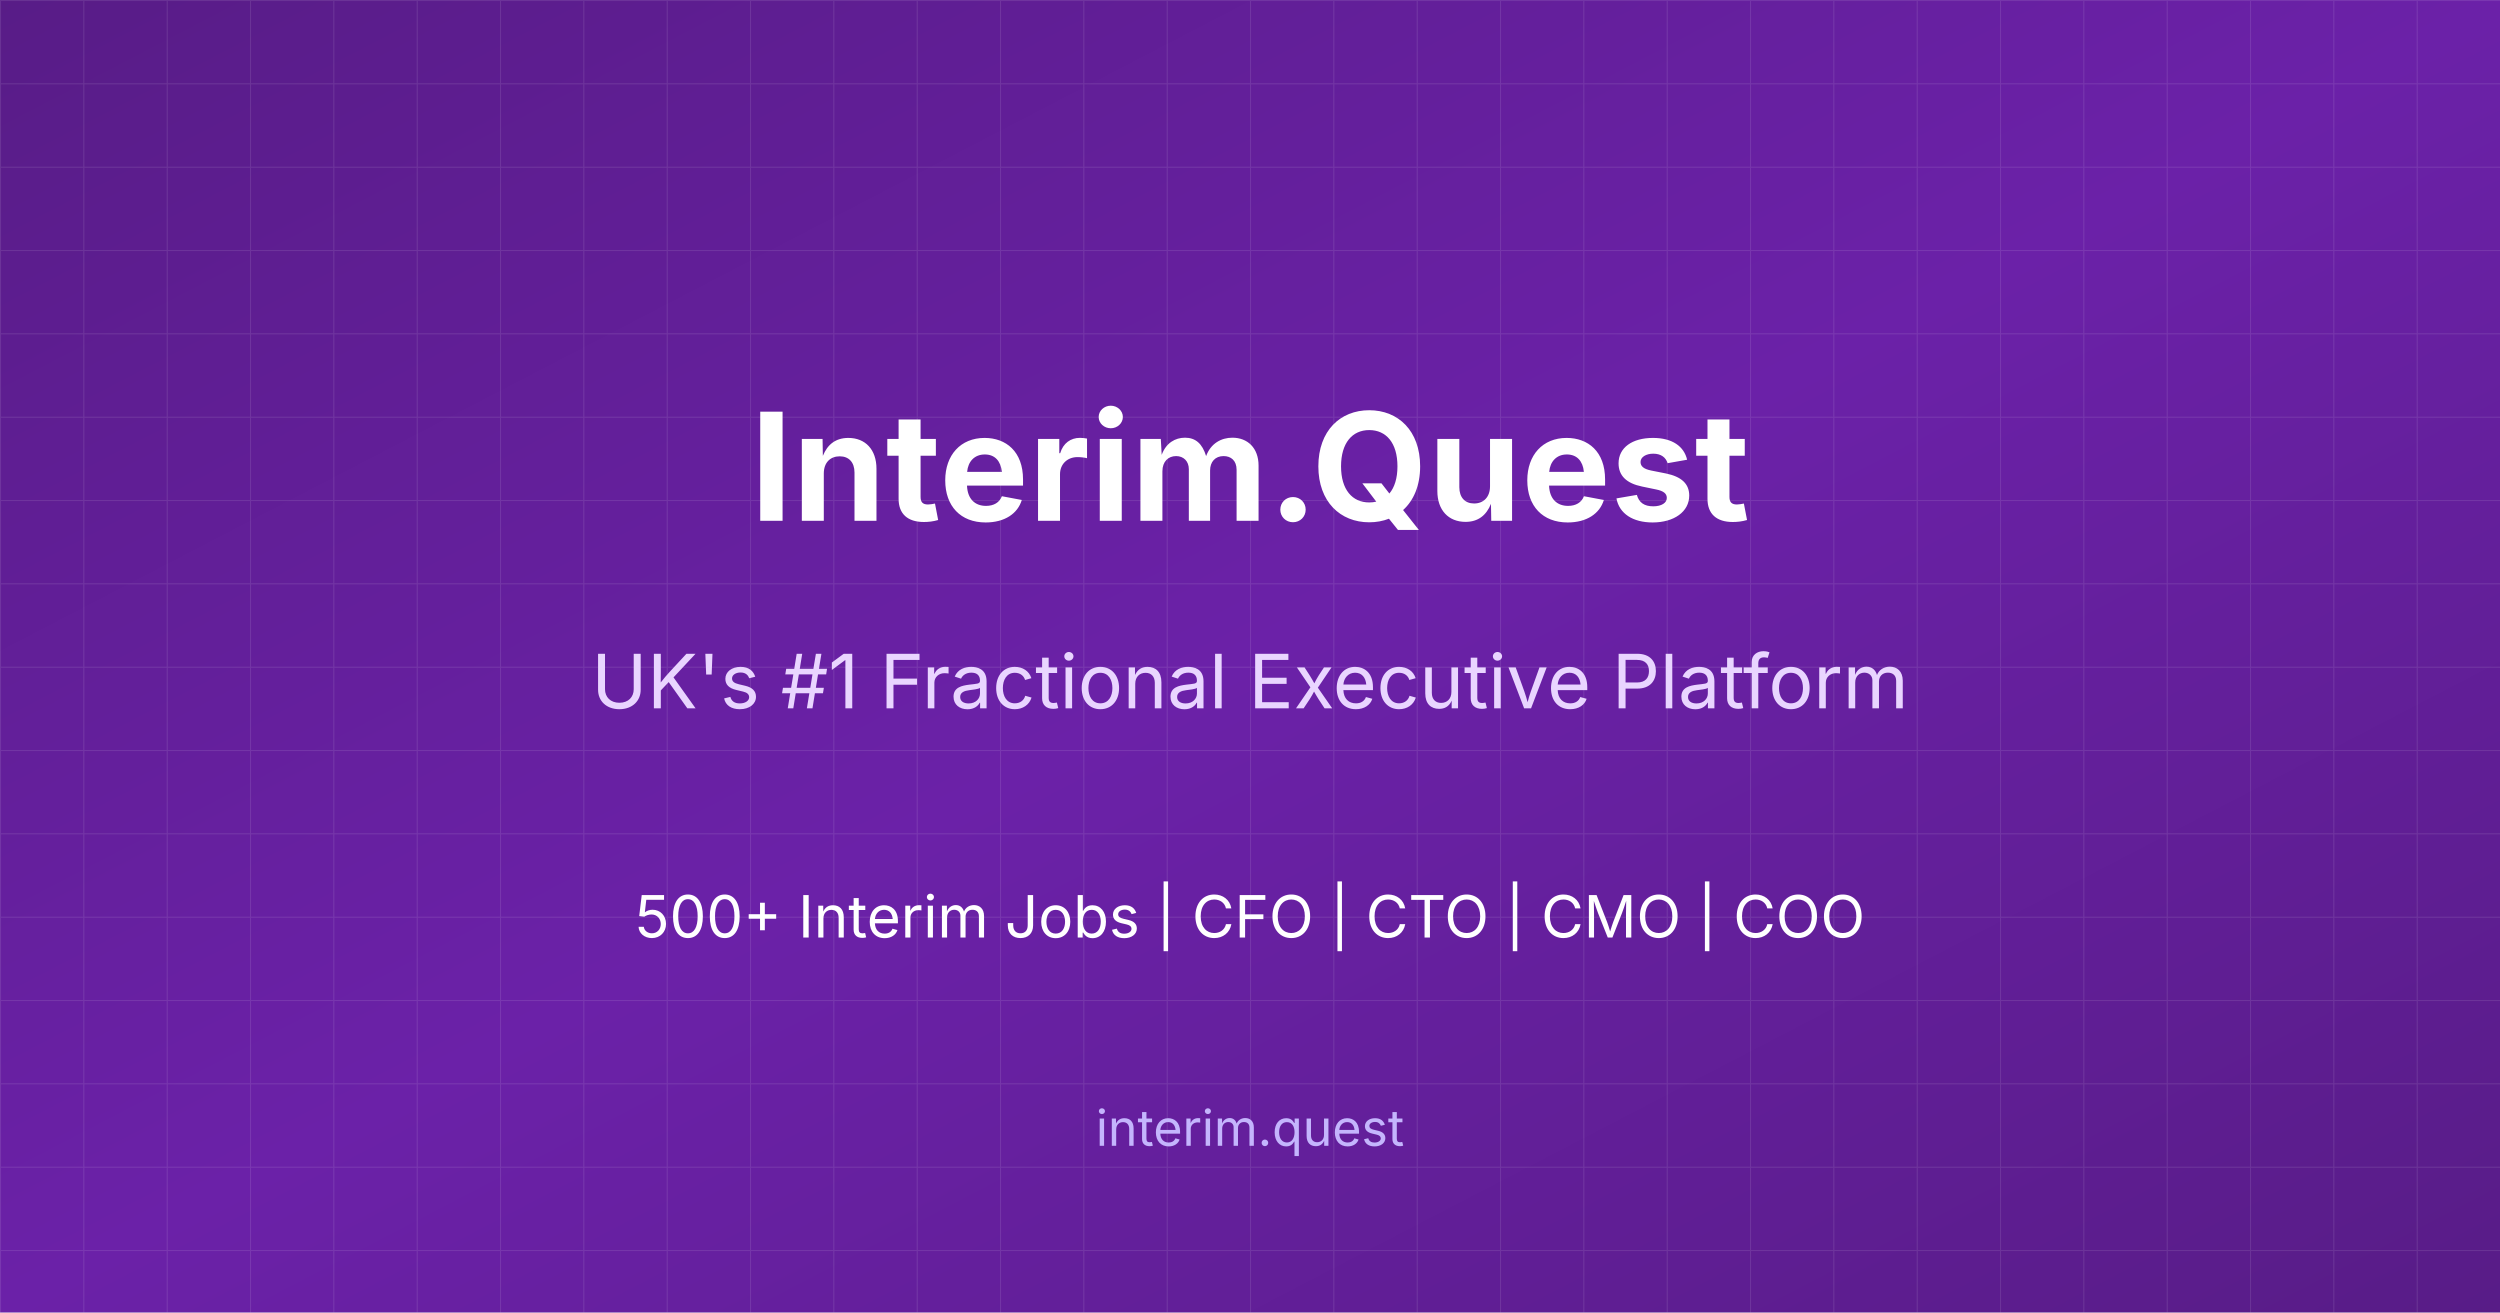
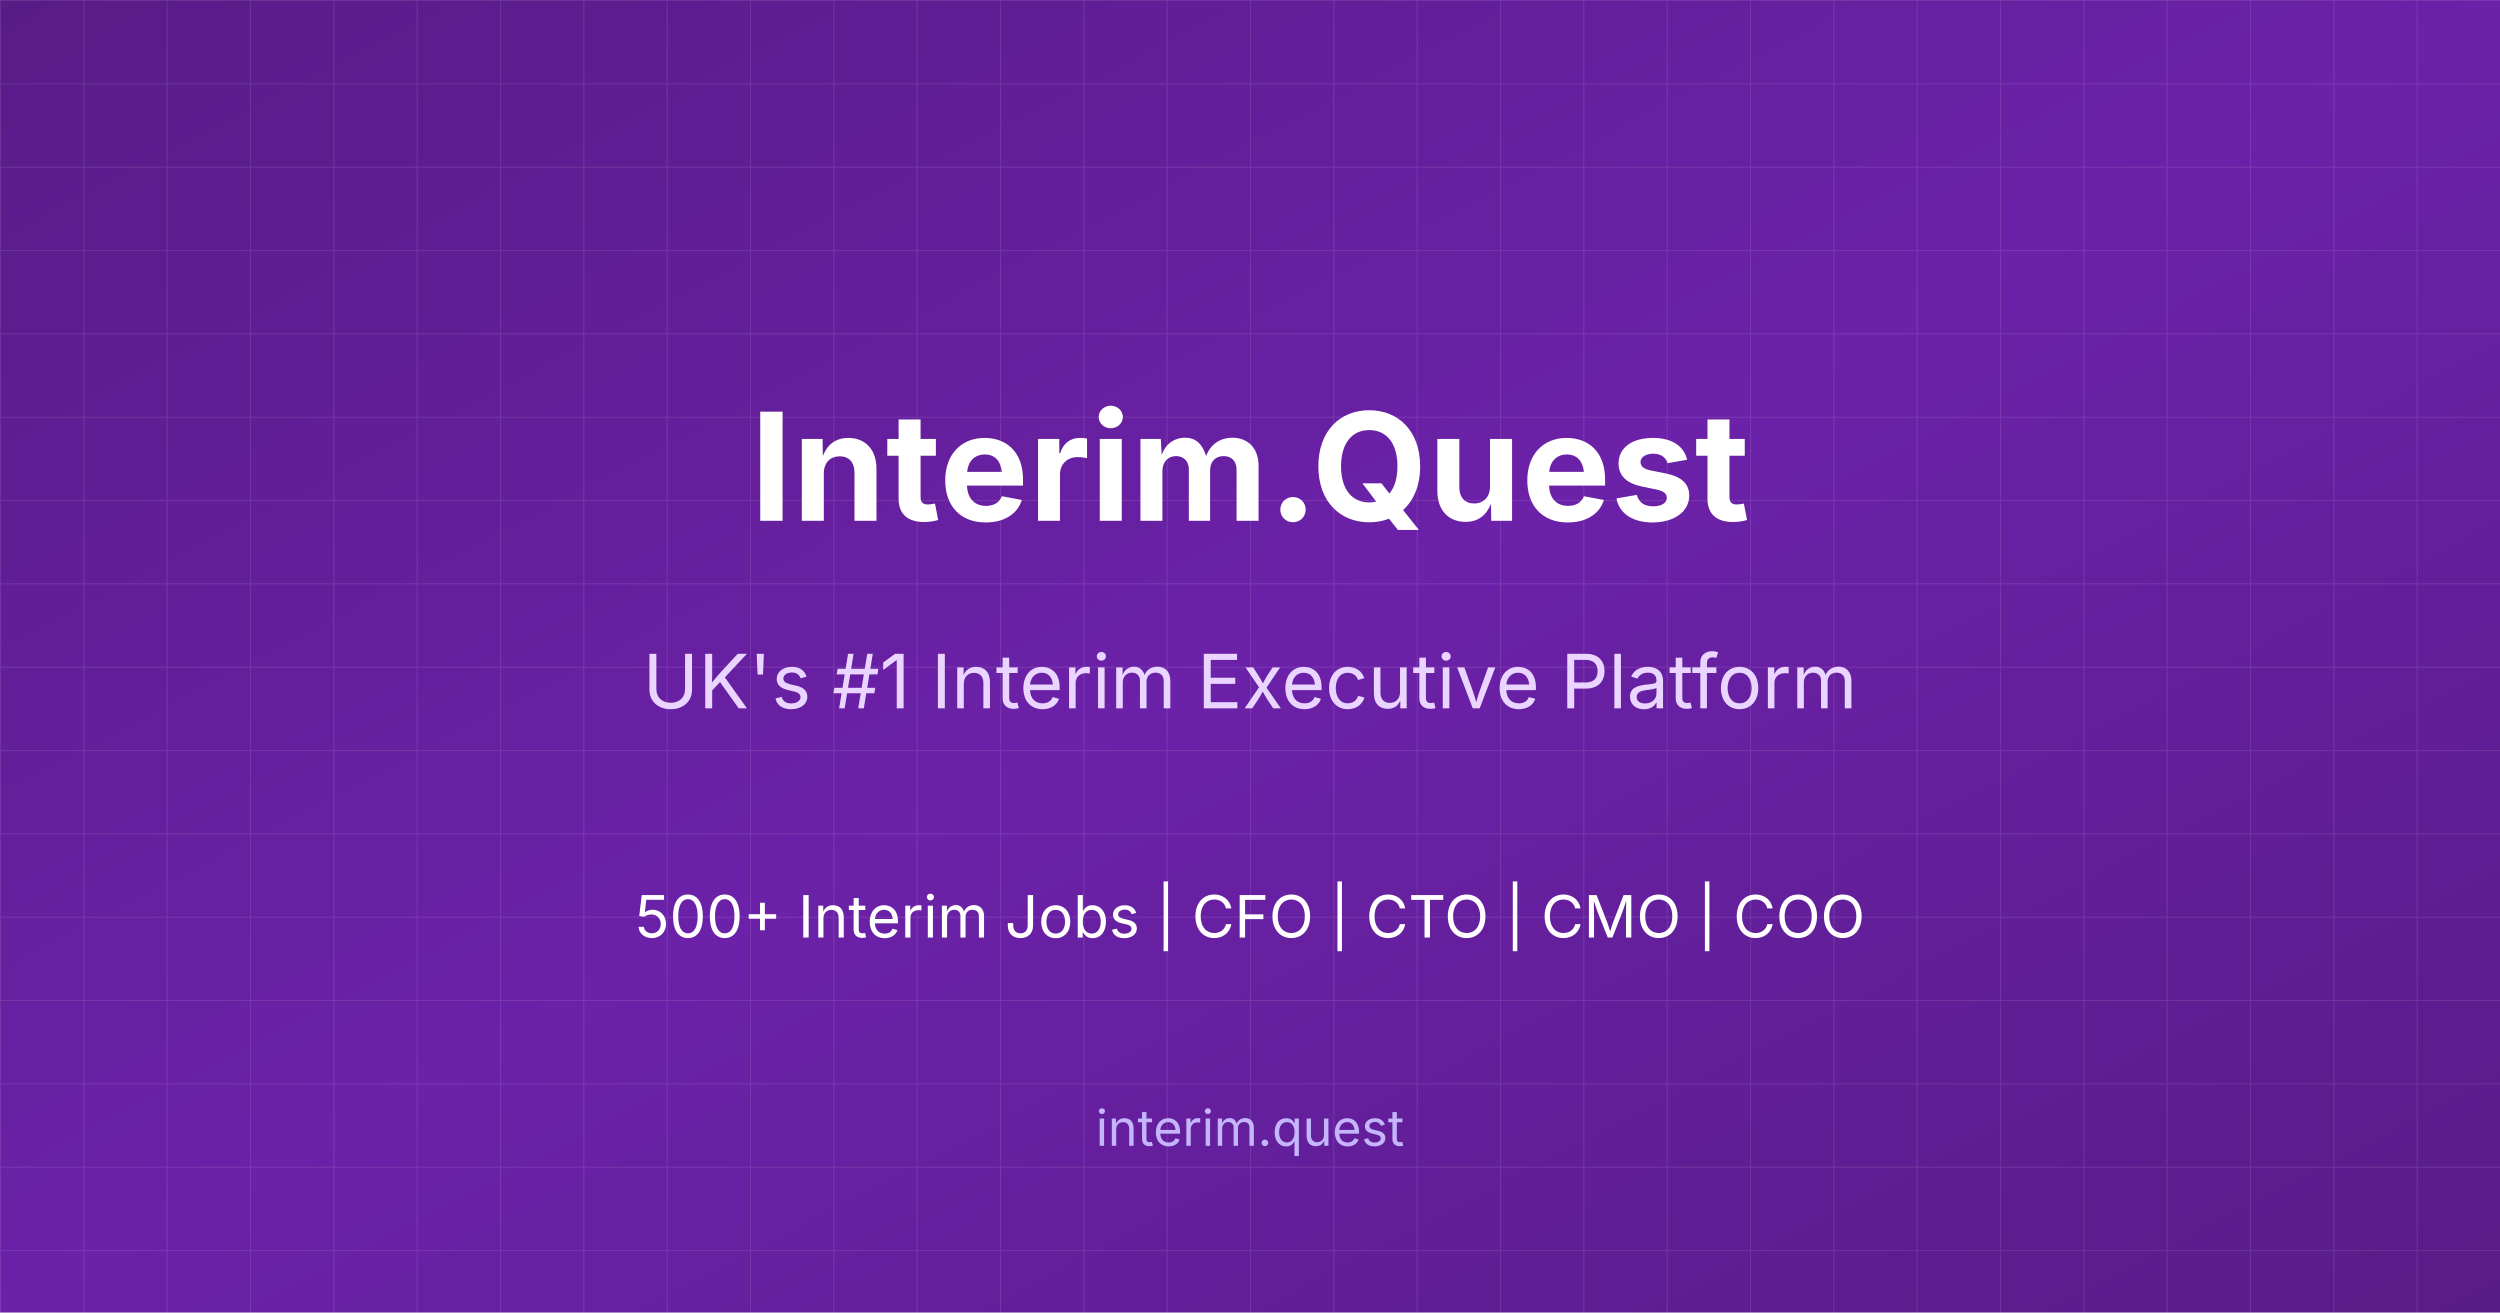
<svg xmlns="http://www.w3.org/2000/svg" width="1200" height="630">
  <defs>
    <linearGradient id="bg" x1="0%" y1="0%" x2="100%" y2="100%">
      <stop offset="0%" style="stop-color:#581c87" />
      <stop offset="50%" style="stop-color:#6b21a8" />
      <stop offset="100%" style="stop-color:#581c87" />
    </linearGradient>
  </defs>
  <rect width="1200" height="630" fill="url(#bg)" />
  <pattern id="grid" width="40" height="40" patternUnits="userSpaceOnUse">
    <path d="M 40 0 L 0 0 0 40" fill="none" stroke="white" stroke-opacity="0.1" stroke-width="1" />
  </pattern>
  <rect width="1200" height="630" fill="url(#grid)" />
  <text x="600" y="250" text-anchor="middle" fill="white" font-family="system-ui, -apple-system, sans-serif" font-size="72" font-weight="bold">Interim.Quest</text>
-   <text x="600" y="340" text-anchor="middle" fill="#e9d5ff" font-family="system-ui, -apple-system, sans-serif" font-size="36">UK's #1 Fractional Executive Platform</text>
+   <text x="600" y="340" text-anchor="middle" fill="#e9d5ff" font-family="system-ui, -apple-system, sans-serif" font-size="36">UK's #1 Interim Executive Platform</text>
  <text x="600" y="450" text-anchor="middle" fill="white" font-family="system-ui, -apple-system, sans-serif" font-size="28">500+ Interim Jobs | CFO | CTO | CMO | COO</text>
  <text x="600" y="550" text-anchor="middle" fill="#c4b5fd" font-family="system-ui, -apple-system, sans-serif" font-size="24">interim.quest</text>
</svg>
